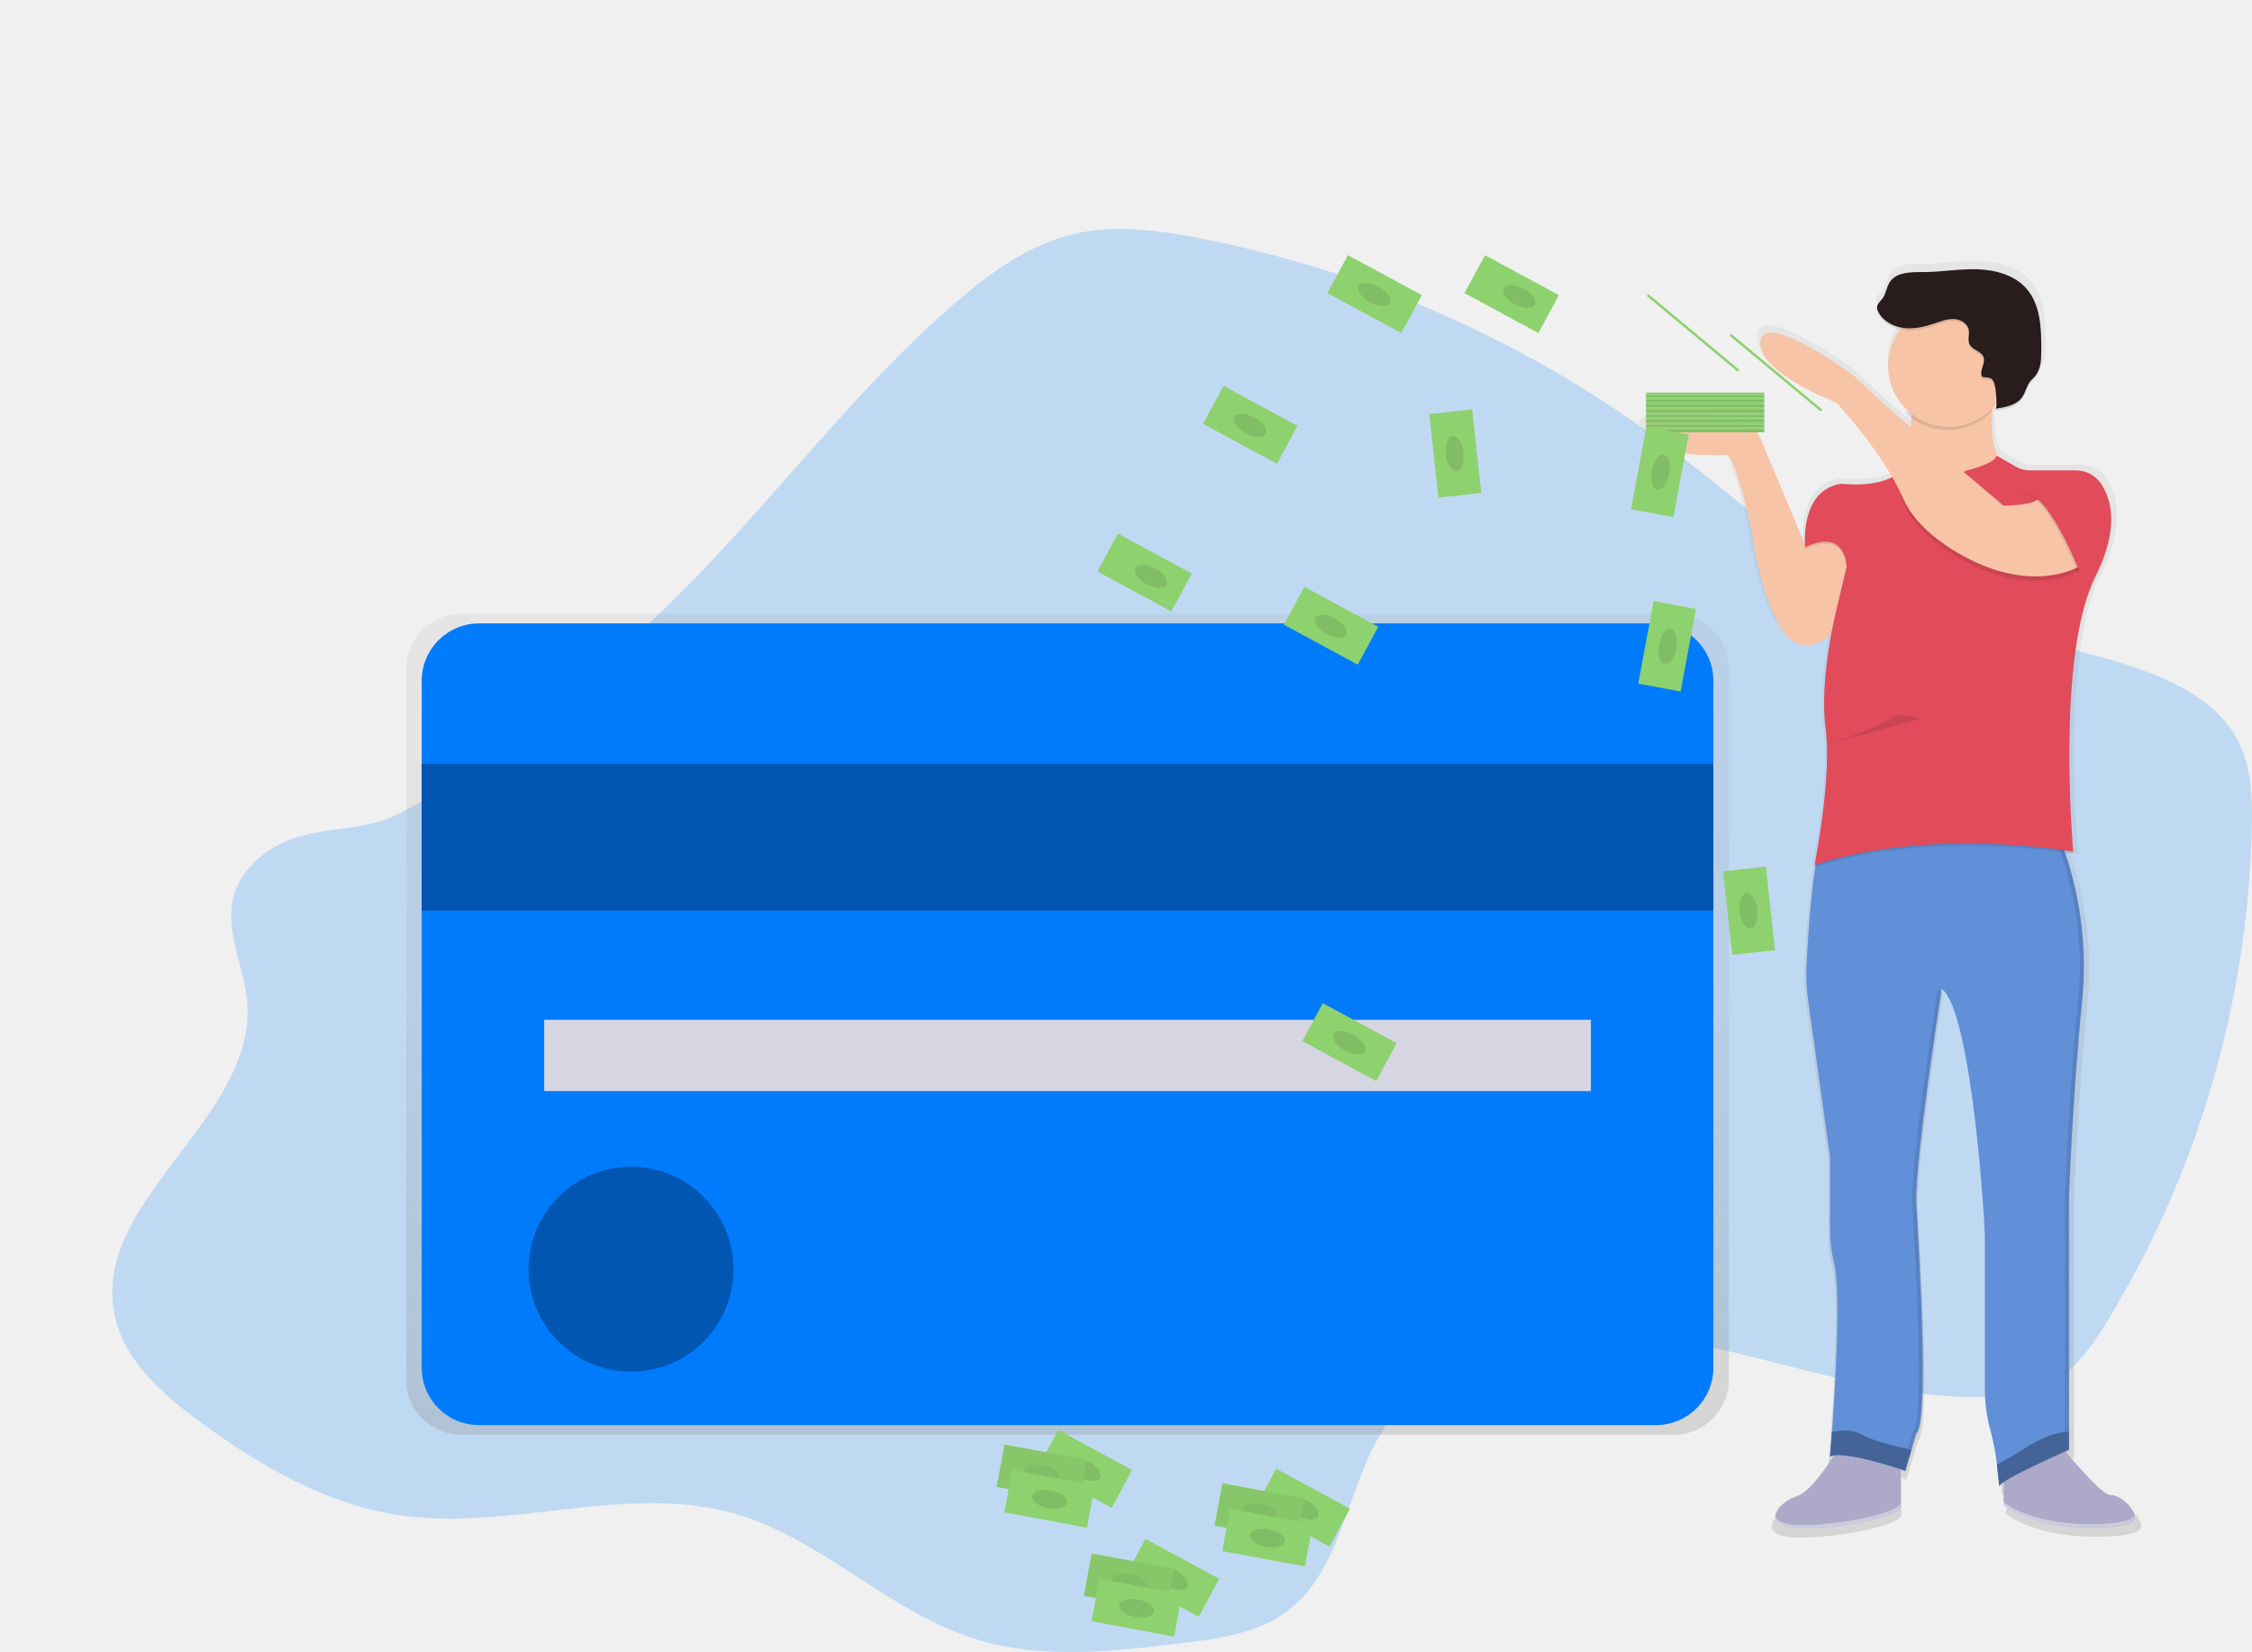
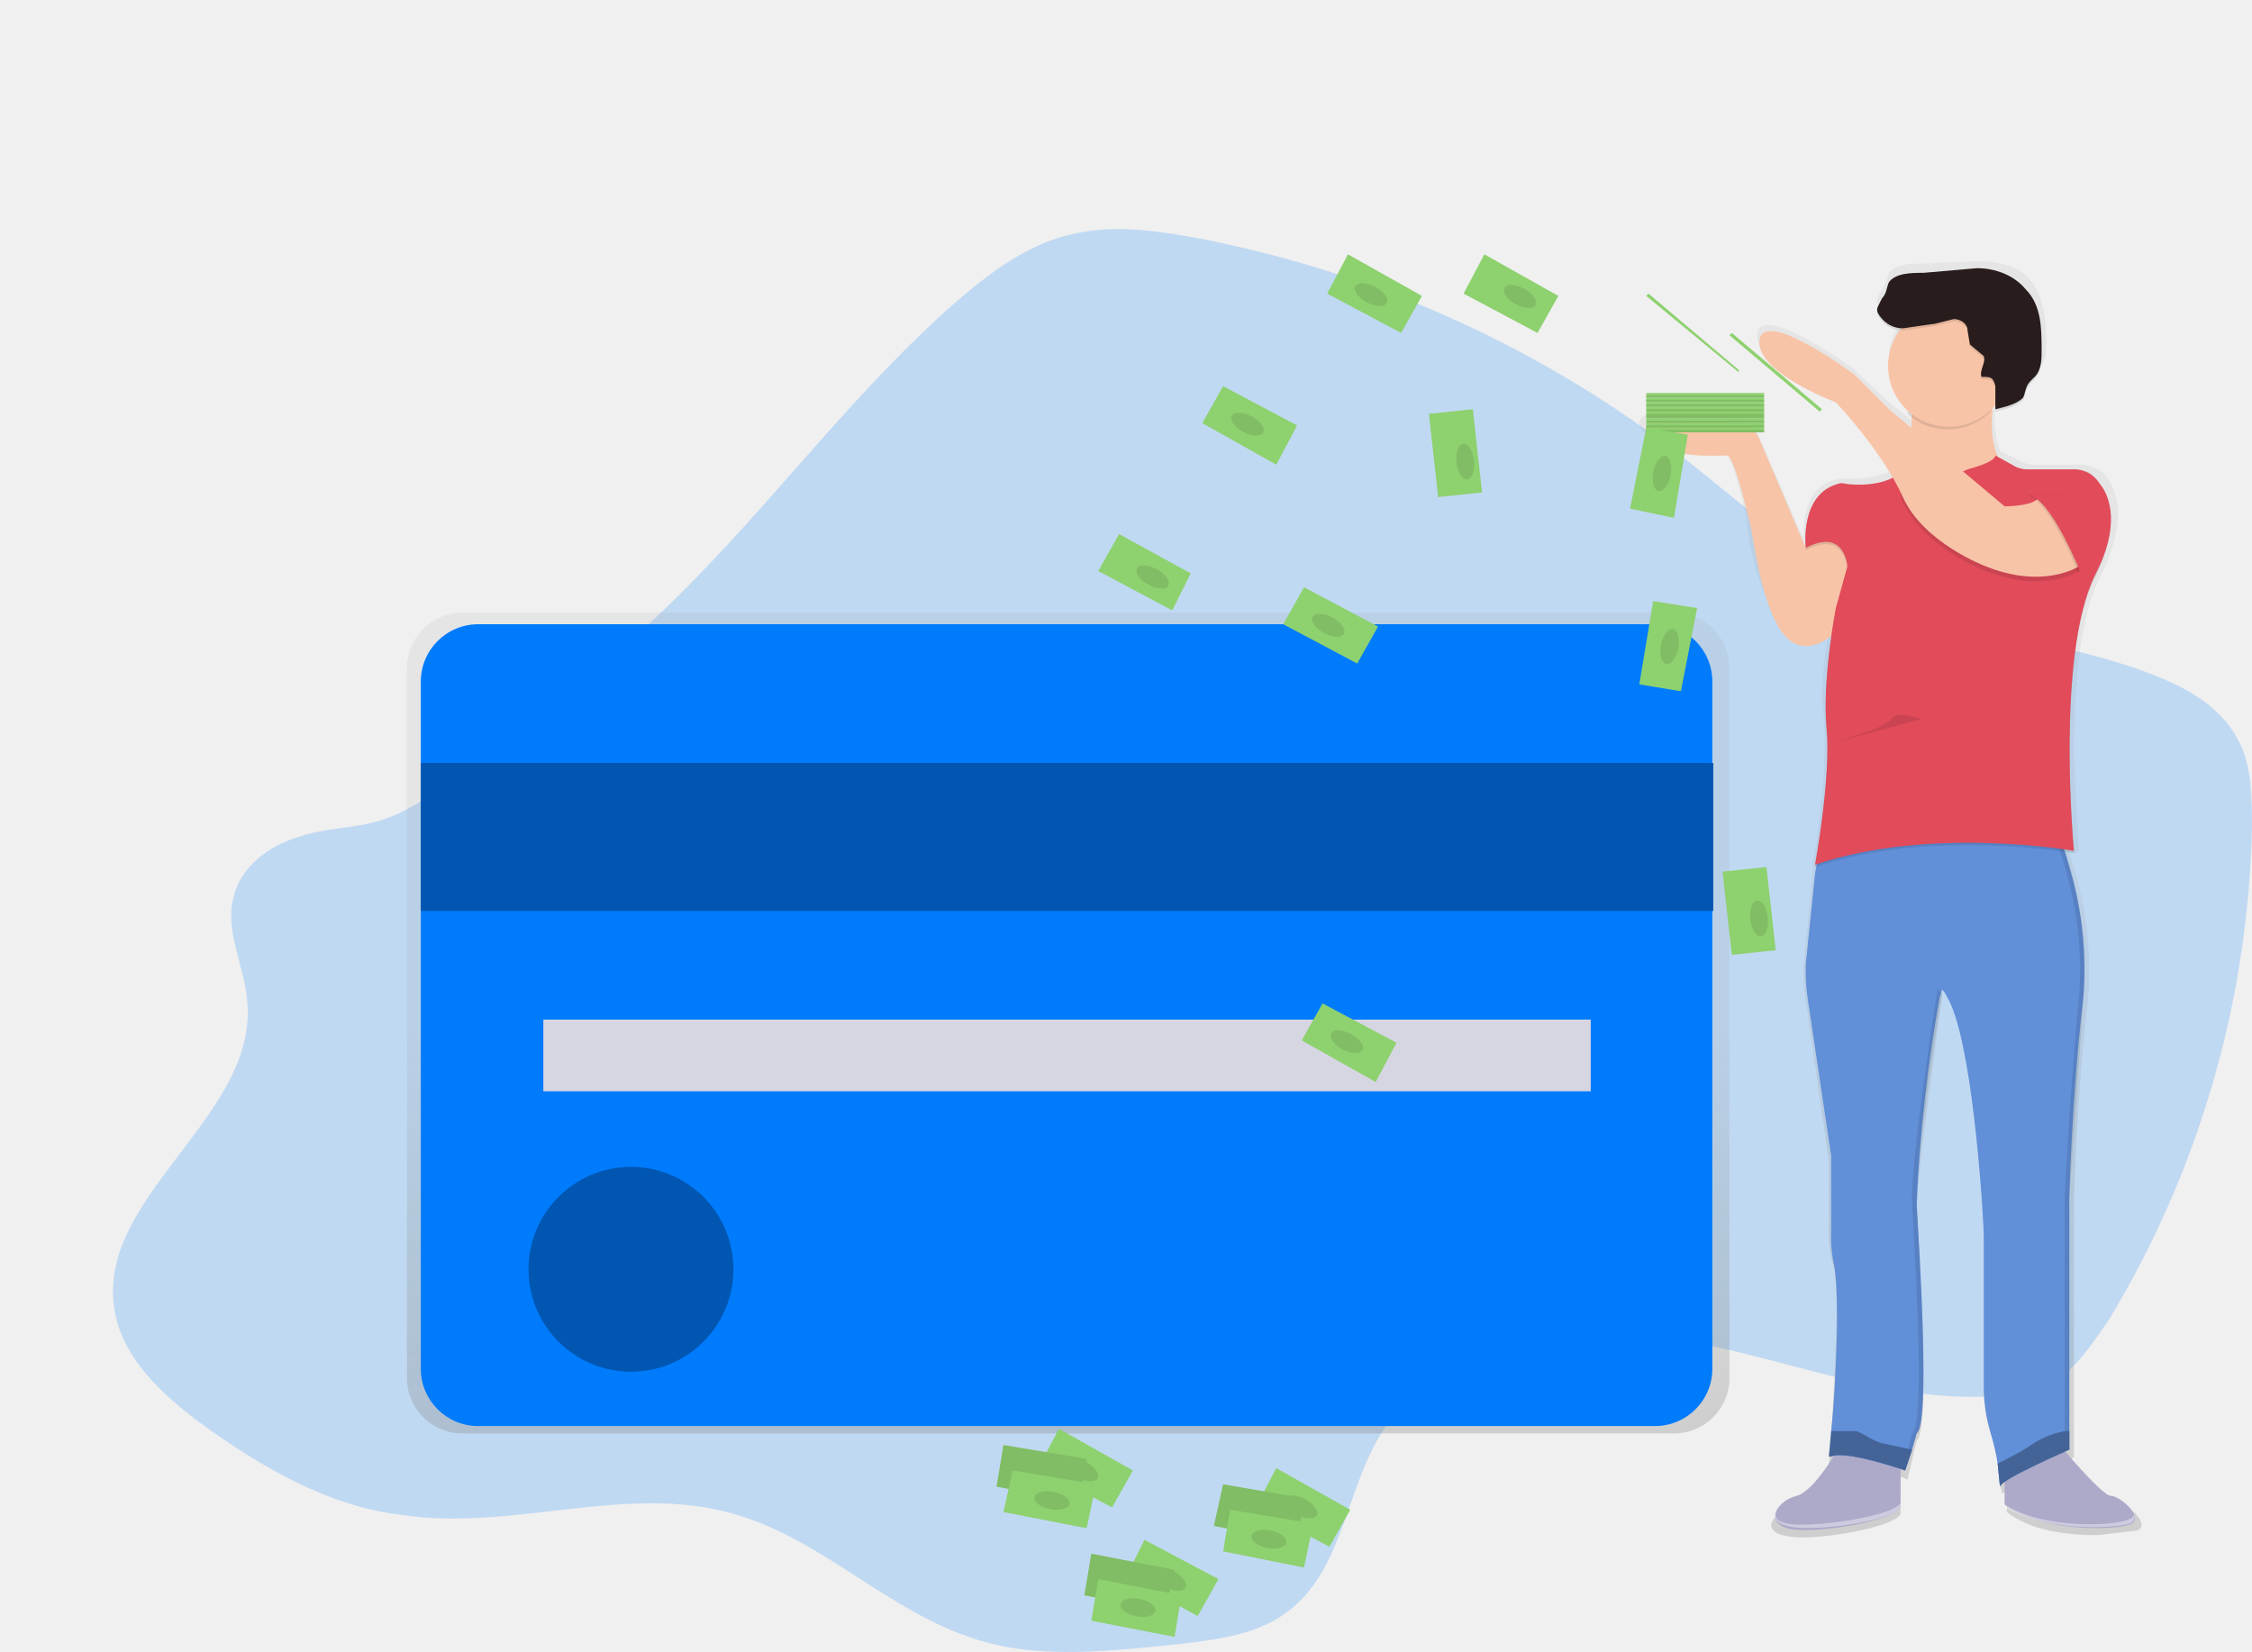
- <svg xmlns="http://www.w3.org/2000/svg" xmlns:xlink="http://www.w3.org/1999/xlink" data-name="Layer 1" width="974" height="714.52">
+ <svg xmlns="http://www.w3.org/2000/svg" xmlns:xlink="http://www.w3.org/1999/xlink" width="974" height="714.5" data-name="Layer 1">
  <defs>
-     <linearGradient id="a" x1="574.72" y1="713.31" x2="574.72" y2="358.2" gradientUnits="userSpaceOnUse">
-       <stop offset="0" stop-color="gray" stop-opacity=".25" />
-       <stop offset=".54" stop-color="gray" stop-opacity=".12" />
+     <linearGradient id="a" x1="574.7" x2="574.7" y1="713.3" y2="358.2" gradientUnits="userSpaceOnUse">
+       <stop offset="0" stop-color="gray" stop-opacity=".3" />
+       <stop offset=".5" stop-color="gray" stop-opacity=".1" />
      <stop offset="1" stop-color="gray" stop-opacity=".1" />
    </linearGradient>
-     <linearGradient id="b" x1="2975.38" y1="757.78" x2="2975.38" y2="205.6" gradientTransform="matrix(-1 0 0 1 3906 0)" xlink:href="#a" />
+     <linearGradient xlink:href="#a" id="b" x1="2975.4" x2="2975.4" y1="757.8" y2="205.6" gradientTransform="matrix(-1 0 0 1 3906 0)" />
  </defs>
-   <path d="M128.9 362c-12.81 3.87-24.8 13.24-28 26.24-3.66 14.94 4.78 30 6 45.34 3.94 50.26-67.56 85.72-57.36 135.09 4.05 19.63 20.42 34.07 36.55 46 25.84 19.05 54.51 35.88 86.26 40.63 48.19 7.22 98.54-14 145.38-.59 37.78 10.82 66.69 42.53 104.21 54.23 28.56 8.91 59.33 5.4 89 1.79 16-1.94 32.76-4.18 45.67-13.78 24-17.87 25.51-53.16 41.58-78.45 24.82-39 79.24-46.66 124.87-39.08s89.94 26.24 136.17 24.72c9.88-.33 20-1.67 28.62-6.52 10.48-5.89 17.56-16.27 23.82-26.54a429.45 429.45 0 0062.27-213.39c.27-12.95-.19-26.46-6.28-37.89-7.7-14.46-23.09-23.11-38.41-28.93-36.79-14-77.43-16.29-113.48-32.08-34.77-15.23-62.93-41.94-93.21-64.83a496.49 496.49 0 00-204.49-91.07c-17.39-3.36-35.44-5.76-52.72-1.88-19.91 4.47-37.07 16.88-52.5 30.24-41.05 35.54-73.95 79.39-111.78 118.34a636.39 636.39 0 01-84.92 73.23c-14 10.09-28.88 22.07-44.48 29.53-14.28 6.82-27.67 5.1-42.77 9.65z" fill="#007bfc" opacity=".2" />
-   <path d="M836.89 358.2H312.55a23.89 23.89 0 00-23.89 23.89v307.33a23.89 23.89 0 0023.89 23.89h524.34a23.89 23.89 0 0023.89-23.89V382.09a23.89 23.89 0 00-23.89-23.89z" transform="translate(-113 -92.74)" fill="url(#a)" />
-   <rect x="182.39" y="269.64" width="558.65" height="346.75" rx="24.81" ry="24.81" fill="#007bfc" />
-   <path fill="#007bfc" d="M182.39 330.32h558.65v63.57H182.39z" />
-   <path opacity=".3" d="M182.39 330.32h558.65v63.57H182.39z" />
-   <path fill="#d6d6e3" d="M235.37 441.09h452.7v30.82h-452.7z" />
-   <circle cx="272.93" cy="548.97" r="44.31" fill="#007bfc" />
-   <circle cx="272.93" cy="548.97" r="44.31" opacity=".3" />
-   <path d="M822.28 276.88a9.7 9.7 0 004.27 5.4c9.19 6.07 29.17 4.78 31.57 4.78.51 0 1.18.91 1.92 2.44 3.53 7.28 9 28.62 9.37 33.42.49 5.81 5.89 33 14.73 43.13.27.31.54.6.8.87 8.67 8.71 18.84-.87 18.84-.87l1.46-5.07c-.41 2-.87 4.33-1.33 6.94-.23 1.31-.46 2.7-.68 4.13a158.29 158.29 0 00-2.07 24.37 88.41 88.41 0 00.38 8.88c.08.82.17 1.63.28 2.42a84.78 84.78 0 01.66 10.84c-.08 21.52-5.57 48.29-5.57 48.29l.21-.07c-.13.67-.21 1-.21 1l.32-.1q-.23 1.49-.44 3.05c-1.86 13.5-2.93 30.3-3.44 40a80.1 80.1 0 00.68 15.32l9.76 68.71v32a56.5 56.5 0 001.76 14.38c3.18 12.09.56 54.29-.91 74.31-.41 5.46-.73 9.28-.82 10.38v.33l.28-.11v.35a5.65 5.65 0 011.3-.38c-3.87 6-10.88 15.92-16.27 17.59A17.07 17.07 0 00881 749l-.14.19-.2.28a6 6 0 00-1.17 3.06 3.38 3.38 0 01-.18-.59c-.41 2.23.93 4.27 5.14 5.26a34.6 34.6 0 007.45.6c14.6 0 40.51-4.49 43.37-9.32v-16.66l.47.15v.15l1.79.59 4.91-16.48c5.89-4.36 1-82.39 0-100.32-.9-16.34 9.21-81.34 11-92.79l-.24-.29.27-1.67a7.11 7.11 0 011 .88 13.07 13.07 0 011.53 2.26 30.22 30.22 0 012.17 4.48c9.88 24.64 14.33 95.1 14.33 101.42v66.26a69 69 0 002.7 19.33 82.91 82.91 0 012.1 10.06c.21 1.33.39 2.65.56 3.91s.34 2.7.47 3.88c0 .31.07.61.1.89s0 .27 0 .41c.27 2.61.41 4.32.41 4.32a1 1 0 01.2-.39l.05.63a1.35 1.35 0 01.39-.62 9.47 9.47 0 011.32-1.08v8.42l-.24-.18v1.45c10.18 7.68 26.75 10 39.47 9.91 8.25 0 14.93-1 17.25-2.16 3.32-1.63 1.5-5.43-1.52-8.34-2.34-2.26-5.39-4-7.32-3.78-3.22.35-14.23-12.12-20-18.95l.65-.29.92-.4V613s1.48-43.62 5.89-86.76a153.48 153.48 0 00-7.55-64.36l-.14-.41 1.34.21c1.42.22 2.18.35 2.18.35s0-.34-.09-1h.09s-1.72-18.71-1.74-42.21c0-26.64 2.25-59.12 11.56-77.5 5.36-10.58 7.15-19 7-25.64a26.82 26.82 0 00-4.79-16.4 13 13 0 00-5.51-4.36l-.19-.11h-.1a13.7 13.7 0 00-5.06-1h-20.11a13.43 13.43 0 01-6.64-1.75l-7.87-4.46c-2.62-5.73-3-12.83-2.44-19.49 0-.53.1-1.06.15-1.58l.57-.6c.44-.47.85-1 1.25-1.45a11.15 11.15 0 01-.09 1.18c-.1.63-.27 1-.54 1.08 4.3-.56 9.1-1.41 11.74-4.73.11-.13.21-.27.31-.41a21.43 21.43 0 001.93-4 11.62 11.62 0 011.47-2.68c.66-.86 1.52-1.56 2.23-2.38l.12-.14c2.53-3 2.67-7.3 2.7-11.22.05-9.52-.23-20-6.6-27.14-5.29-5.94-13.73-8.19-21.74-8.45s-16 1.18-24 1.22c-5.44 0-12-.09-15 4.41-1.47 2.21-1.65 5.1-3.25 7.22-.92 1.22-2.33 2.27-2.41 3.79a3.89 3.89 0 00.52 2v.07c1.94 3.82 6.06 6.2 10.36 6.95a25.81 25.81 0 00-2 2.76 26.28 26.28 0 00-4 14c0 .58 0 1.15.06 1.72a26.43 26.43 0 008.38 17.61c-.08.56-.16 1.12-.25 1.67l.18.16q.85.77 1.77 1.46l.22.17v1c0 .58 0 1.17-.06 1.74s0 .92-.06 1.38l-.13-.11-9.77-8.16-15.71-14.54s-39.28-28.59-41.25-15a9.79 9.79 0 001.87 6.78c7.21 11 32 20.36 32 20.36s14.78 15.63 24.67 32.48c-.35.19-.7.37-1.07.54-8.8 4.09-21.64 2.36-21.64 2.36-14.83 2.31-16.17 18.56-16.09 25.13V326.12L873 279.91l-.06-.14a9.73 9.73 0 00-7.36-5.78c-13.16-2.21-46.05-6.82-43.3 2.89zm82.39 449a8.57 8.57 0 01.87-.16l-.09.14z" transform="translate(-113 -92.74)" fill="url(#b)" />
-   <path d="M890 623.69s18.64 23.43 22.95 22.95 14.34 9.08 8.61 12-38.72 4.78-55-7.65v-18.73zM795.81 625.12s-11 19.6-18.64 22-14.34 11-4.3 13.39 45.9-2.87 49.24-8.61v-25.35z" fill="#aca9c9" />
-   <path d="M782 432.57l9.5 67.78v31.51a56.48 56.48 0 001.72 14.18c3.1 11.93.55 53.55-.89 73.3-.47 6.44-.83 10.56-.83 10.56 6.21-2.87 32.51 6.21 32.51 6.21l2.66-9.05 2.12-7.2c5.74-4.3 1-81.27 0-99-.65-12.11 4.75-51.37 8.21-74.9 1-6.65 1.81-12 2.3-15.22.31-2 .48-3.11.48-3.11a10.47 10.47 0 012.58 3.11 29.93 29.93 0 012.11 4.42c9.62 24.31 14 93.81 14 100v65.36a68.92 68.92 0 002.63 19.07 100 100 0 012.59 13.77c.68 5.19 1 9.37 1 9.37.48-2.87 30.12-15.78 30.12-15.78v-109s1.43-43 5.74-85.58a152.68 152.68 0 00-5.5-57.58c-1.19-4.07-2.38-7.52-3.41-10.25-1.75-4.65-3-7.22-3-7.22H791c-1.64.31-3 3.61-4.23 8.62-.8 3.36-1.5 7.48-2.11 12-1.81 13.31-2.85 29.88-3.35 39.46a79.86 79.86 0 00.69 15.17z" fill="#618fd8" />
-   <g opacity=".1">
-     <path d="M893.09 627.26v-109s1.43-43 5.74-85.58-12-75.06-12-75.06h1.91s16.25 32.51 12 75.06-5.74 85.58-5.74 85.58v109s-29.64 12.91-30.12 15.78c0 0 0-.64-.15-1.74 6.46-4.49 28.36-14.04 28.36-14.04zM794.37 629.6a7.42 7.42 0 00-2.63.54v-.48a17.06 17.06 0 012.63-.06zM827.12 620.1c5.74-4.3 1-81.27 0-99s11-93.22 11-93.22a8.34 8.34 0 011.65 1.7c-1.76 11.28-11.6 75.41-10.73 91.52 1 17.69 5.74 94.66 0 99l-4.78 16.25-1.74-.58z" />
-   </g>
-   <path d="M801.54 239.31l-10 35.38s-10.52 10-19.12 0-13.9-36.81-14.42-42.55-8.13-35.38-11-35.38-31.55 1.91-34.9-10c-2.68-9.58 29.34-5 42.16-2.85a9.5 9.5 0 017.17 5.7l19.66 46.95s10.41-12.07 20.45 2.75zM866.08 157.08s-12.43 34.9 3.35 47.33S813 220.19 813 220.19l9.8-9.32s6.93-27.49 2.15-50.44z" fill="#f7c4a7" />
-   <path d="M850.78 204.41s12.67-3.11 12.67-6.45l11.23 6.45h28.21s20.56 11.47 3.35 45.9-9.56 119-9.56 119-61.19-11-111.87 5.74c0 0 7.65-37.77 4.78-59.28s4.78-51.63 4.78-51.63l4.3-18.17s-.24-17-17.93-8.37c0 0-2.63-24.62 15.54-27.49 0 0 21 2.87 27.25-7.65 0 .04 13.87 8.17 27.25 1.95z" opacity=".1" />
-   <path d="M850.78 203.46s12.67-3.11 12.67-6.45l8.23 4.73a13 13 0 006.46 1.72h19.73a13 13 0 0110.57 5.38c4.53 6.37 8.59 18.93-2.2 40.52-17.21 34.42-9.56 119-9.56 119s-61.19-11-111.87 5.74c0 0 7.65-37.77 4.78-59.28s4.78-51.56 4.78-51.56l4.3-18.17s-.24-17-17.93-8.37c0 0-2.56-23.94 14.79-27.36a4.9 4.9 0 011.47-.1c3.71.39 21 1.64 26.54-7.73-.01.01 13.86 8.14 27.24 1.93z" fill="#e14b5a" />
-   <path d="M899.07 246.96s-15.3 9.56-40.16 0c0 0-27.25-10-35.86-29.64s43.5 3.35 43.5 3.35 11 0 14.34-2.39 26.78 18.16 18.18 28.68z" opacity=".1" />
-   <path d="M899.07 245.05s-15.3 9.56-40.16 0c0 0-27.25-10-35.86-29.64s-28.68-41.15-28.68-41.15-34.9-13.39-33-26.77 40.16 14.82 40.16 14.82l15.3 14.34 49.72 42.07s11 0 14.34-2.39 26.78 18.2 18.18 28.72z" fill="#f7c4a7" />
-   <path d="M824.49 161.86l41.11-3.35a94.37 94.37 0 00-4.29 19.47 26.27 26.27 0 01-36.8 1 46.73 46.73 0 00-.02-17.12z" opacity=".1" />
-   <circle cx="842.9" cy="158.28" r="26.29" fill="#f7c4a7" />
-   <path d="M857.33 163.99c-1.54-2.54 1.59-5.85.56-8.63-.95-2.56-4.73-3-6-5.39-1-1.93 0-4.3-.4-6.43-.57-2.75-3.53-4.46-6.34-4.6s-5.52.91-8.19 1.81c-4.35 1.47-8.93 2.6-13.49 2.08s-9.11-3-11.14-7.07a4 4 0 01-.51-1.94c.08-1.5 1.46-2.53 2.35-3.73 1.56-2.09 1.74-4.94 3.16-7.12 2.9-4.44 9.27-4.33 14.57-4.35 7.8 0 15.56-1.46 23.36-1.2s16 2.47 21.17 8.33c6.2 7.05 6.48 17.37 6.43 26.77 0 3.87-.16 8.08-2.63 11.07-.72.87-1.6 1.59-2.29 2.48-1.5 2-1.9 4.56-3.31 6.59-2.5 3.61-7.38 4.49-11.73 5.07 1.28-.17.22-8.74 0-9.53-.84-3.94-1.75-3.86-5.57-4.21z" opacity=".1" />
-   <path d="M857.33 163.04c-1.54-2.54 1.59-5.85.56-8.63-.95-2.56-4.73-3-6-5.39-1-1.93 0-4.3-.4-6.43-.57-2.75-3.53-4.46-6.34-4.6s-5.52.91-8.19 1.81c-4.35 1.47-8.93 2.6-13.49 2.08s-9.11-3-11.14-7.07a4 4 0 01-.51-1.94c.08-1.5 1.46-2.53 2.35-3.73 1.56-2.09 1.74-4.94 3.16-7.12 2.9-4.44 9.27-4.33 14.57-4.35 7.8 0 15.56-1.46 23.36-1.2s16 2.47 21.17 8.33c6.2 7.05 6.48 17.37 6.43 26.77 0 3.87-.16 8.08-2.63 11.07-.72.87-1.6 1.59-2.29 2.48-1.5 2-1.9 4.56-3.31 6.59-2.5 3.61-7.38 4.49-11.73 5.07 1.28-.17.22-8.74 0-9.53-.84-3.99-1.75-3.87-5.57-4.21z" fill="#281c1c" />
-   <path d="M898.83 248.16s-12.91-33.47-22.95-34.42 19.12 0 19.12 0l9.56 17.21z" opacity=".1" />
-   <path d="M899.79 248.16s-12.91-33.47-22.95-34.42 19.12 0 19.12 0l9.56 17.21z" fill="#e14b5a" />
-   <path d="M863.65 633.44c.68 5.19 1 9.37 1 9.37.48-2.87 30.12-15.78 30.12-15.78v-7.77a13.18 13.18 0 00-2.26.11c-5.75.77-11.08 3.56-16 6.54a145.93 145.93 0 01-12.86 7.53z" fill="#618fd8" />
-   <path d="M863.65 633.44c.68 5.19 1 9.37 1 9.37.48-2.87 30.12-15.78 30.12-15.78v-7.77a13.18 13.18 0 00-2.26.11c-5.75.77-11.08 3.56-16 6.54a145.93 145.93 0 01-12.86 7.53z" opacity=".3" />
-   <path d="M791.5 629.9c6.21-2.87 32.51 6.21 32.51 6.21l2.66-9.05c-4.59-.93-9.15-2.09-13.63-3.47a45.34 45.34 0 01-6.12-2.26 41 41 0 00-4.08-1.9c-3.43-1.18-7-.68-10.52-.09-.46 6.44-.82 10.56-.82 10.56z" fill="#618fd8" />
-   <path d="M791.5 629.9c6.21-2.87 32.51 6.21 32.51 6.21l2.66-9.05c-4.59-.93-9.15-2.09-13.63-3.47a45.34 45.34 0 01-6.12-2.26 41 41 0 00-4.08-1.9c-3.43-1.18-7-.68-10.52-.09-.46 6.44-.82 10.56-.82 10.56z" opacity=".3" />
-   <path d="M921.3 657.15a2.86 2.86 0 001.64-1.9 2.81 2.81 0 01-1.64 3.33c-5.74 2.87-38.72 4.78-55-7.65v-1.43c16.28 12.43 49.26 10.52 55 7.65zM772.62 659.06c10 2.39 45.9-2.87 49.24-8.61v1.43c-3.35 5.74-39.2 11-49.24 8.61-4.1-1-5.41-3-5-5.19.32 1.62 1.82 2.96 5 3.76z" fill="#fff" opacity=".4" />
-   <path d="M830.94 310.79s-10.52-3.35-13.39 0-27.4 11.2-27.4 11.2" opacity=".1" />
-   <path fill="#8ed16f" d="M763.06 179.43h-51.15v-1.08h51.15z" />
-   <path fill="#8ed16f" d="M763.06 180.51h-51.15v-1.08h51.15z" />
-   <path opacity=".1" d="M763.06 180.51h-51.15v-1.08h51.15z" />
-   <path fill="#8ed16f" d="M763.06 181.59h-51.15v-1.08h51.15z" />
-   <path fill="#8ed16f" d="M763.06 182.66h-51.15v-1.08h51.15z" />
-   <path opacity=".1" d="M763.06 182.66h-51.15v-1.08h51.15z" />
-   <path fill="#8ed16f" d="M763.06 183.74h-51.15v-1.08h51.15z" />
-   <path fill="#8ed16f" d="M763.06 184.81h-51.15v-1.08h51.15z" />
-   <path opacity=".1" d="M763.06 184.81h-51.15v-1.08h51.15z" />
-   <path fill="#8ed16f" d="M763.06 185.89h-51.15v-1.08h51.15z" />
-   <path fill="#8ed16f" d="M763.06 186.96h-51.15v-1.08h51.15z" />
-   <path opacity=".1" d="M763.06 186.96h-51.15v-1.08h51.15z" />
-   <path fill="#8ed16f" d="M763.06 170.83h-51.15v-1.08h51.15zM787.416 177.968L748.09 145.26l.69-.83 39.327 32.707zM751.562 160.76l-39.326-32.708.69-.83 39.327 32.707z" />
-   <path fill="#8ed16f" d="M763.06 171.9h-51.15v-1.08h51.15z" />
-   <path opacity=".1" d="M763.06 171.9h-51.15v-1.08h51.15z" />
-   <path fill="#8ed16f" d="M763.06 172.99h-51.15v-1.08h51.15z" />
-   <path fill="#8ed16f" d="M763.06 174.06h-51.15v-1.08h51.15z" />
-   <path opacity=".1" d="M763.06 174.06h-51.15v-1.08h51.15z" />
-   <path fill="#8ed16f" d="M763.06 175.13h-51.15v-1.08h51.15zM763.06 176.21h-51.15v-1.08h51.15z" />
-   <path opacity=".1" d="M763.06 176.21h-51.15v-1.08h51.15z" />
-   <path fill="#8ed16f" d="M763.06 177.28h-51.15v-1.08h51.15zM763.06 178.36h-51.15v-1.08h51.15z" />
-   <path opacity=".1" d="M763.06 178.36h-51.15v-1.08h51.15z" />
-   <path fill="#8ed16f" d="M723.753 223.696l-18.326-3.403 6.633-35.72 18.326 3.404z" />
-   <ellipse cx="831.11" cy="296.96" rx="7.65" ry="3.82" transform="rotate(-79.48 718.88 318.531)" fill="#8ed16f" />
-   <ellipse cx="831.11" cy="296.96" rx="7.65" ry="3.82" transform="rotate(-79.48 718.88 318.531)" opacity=".1" />
-   <path fill="#8ed16f" d="M726.889 299.09l-18.327-3.403 6.633-35.72 18.327 3.403z" />
-   <ellipse cx="834.25" cy="372.34" rx="7.65" ry="3.82" transform="rotate(-79.48 722.016 393.922)" fill="#8ed16f" />
-   <ellipse cx="834.25" cy="372.34" rx="7.65" ry="3.82" transform="rotate(-79.48 722.016 393.922)" opacity=".1" />
-   <path fill="#8ed16f" d="M633.405 126.764l8.871-16.393 31.952 17.29-8.871 16.394z" />
-   <ellipse cx="766.7" cy="220.15" rx="3.82" ry="7.65" transform="rotate(-61.3 634.38 266.702)" fill="#8ed16f" />
-   <ellipse cx="766.7" cy="220.15" rx="3.82" ry="7.65" transform="rotate(-61.3 634.38 266.702)" opacity=".1" />
-   <path fill="#8ed16f" d="M563.248 450.288l8.87-16.394 31.952 17.291-8.87 16.394z" />
-   <ellipse cx="696.55" cy="543.69" rx="3.82" ry="7.65" transform="rotate(-61.58 562.24 592.135)" fill="#8ed16f" />
-   <ellipse cx="696.55" cy="543.69" rx="3.82" ry="7.65" transform="rotate(-61.58 562.24 592.135)" opacity=".1" />
-   <path fill="#8ed16f" d="M520.323 183.305l8.871-16.393 31.952 17.29-8.872 16.394z" />
-   <ellipse cx="653.62" cy="276.69" rx="3.82" ry="7.65" transform="rotate(-61.58 519.31 325.14)" fill="#8ed16f" />
-   <ellipse cx="653.62" cy="276.69" rx="3.82" ry="7.65" transform="rotate(-61.58 519.31 325.14)" opacity=".1" />
-   <path fill="#8ed16f" d="M574.122 126.76l8.871-16.394 31.952 17.291-8.871 16.394z" />
-   <ellipse cx="707.42" cy="220.15" rx="3.82" ry="7.65" transform="rotate(-61.58 573.106 268.598)" fill="#8ed16f" />
-   <ellipse cx="707.42" cy="220.15" rx="3.82" ry="7.65" transform="rotate(-61.58 573.106 268.598)" opacity=".1" />
-   <path fill="#8ed16f" d="M618.177 179.112l18.53-2.026 3.948 36.115-18.53 2.026z" />
-   <ellipse cx="742.19" cy="288.87" rx="3.82" ry="7.65" transform="rotate(-6.24 -164.491 1279.245)" fill="#8ed16f" />
-   <ellipse cx="742.19" cy="288.87" rx="3.82" ry="7.65" transform="rotate(-6.24 -164.491 1279.245)" opacity=".1" />
-   <path fill="#8ed16f" d="M745.218 376.87l18.53-2.026 3.948 36.115-18.53 2.026z" />
-   <ellipse cx="869.25" cy="486.61" rx="3.82" ry="7.65" transform="rotate(-6.24 -37.272 1477.083)" fill="#8ed16f" />
-   <ellipse cx="869.25" cy="486.61" rx="3.82" ry="7.65" transform="rotate(-6.24 -37.272 1477.083)" opacity=".1" />
-   <path fill="#8ed16f" d="M555.278 270.197l8.872-16.394 31.951 17.291-8.871 16.394z" />
-   <ellipse cx="688.57" cy="363.6" rx="3.82" ry="7.65" transform="rotate(-61.58 554.256 412.047)" fill="#8ed16f" />
-   <ellipse cx="688.57" cy="363.6" rx="3.82" ry="7.65" transform="rotate(-61.58 554.256 412.047)" opacity=".1" />
-   <path fill="#8ed16f" d="M474.65 247.169l8.87-16.394 31.952 17.291-8.87 16.394z" />
-   <ellipse cx="607.95" cy="340.56" rx="3.82" ry="7.65" transform="rotate(-61.3 475.82 387.882)" fill="#8ed16f" />
-   <ellipse cx="607.95" cy="340.56" rx="3.82" ry="7.65" transform="rotate(-61.3 475.82 387.882)" opacity=".1" />
-   <path fill="#8ed16f" d="M448.826 634.876l8.872-16.394 31.951 17.29-8.871 16.394z" />
-   <ellipse cx="582.13" cy="728.27" rx="3.82" ry="7.65" transform="rotate(-61.58 447.813 776.723)" fill="#8ed16f" />
-   <ellipse cx="582.13" cy="728.27" rx="3.82" ry="7.65" transform="rotate(-61.58 447.813 776.723)" opacity=".1" />
-   <path fill="#8ed16f" d="M431.05 643.128l3.4-18.327 35.721 6.627-3.4 18.327z" />
-   <path opacity=".05" d="M431.05 643.128l3.4-18.327 35.721 6.627-3.4 18.327z" />
-   <ellipse cx="563.55" cy="730.21" rx="3.82" ry="7.65" transform="rotate(-79.49 451.323 751.791)" fill="#8ed16f" />
-   <ellipse cx="563.55" cy="730.21" rx="3.82" ry="7.65" transform="rotate(-79.49 451.323 751.791)" opacity=".1" />
-   <path fill="#8ed16f" d="M434.398 654.119l3.4-18.327 35.72 6.627-3.4 18.327z" />
-   <ellipse cx="566.9" cy="741.2" rx="3.82" ry="7.65" transform="rotate(-79.49 454.667 762.79)" fill="#8ed16f" />
-   <ellipse cx="566.9" cy="741.2" rx="3.82" ry="7.65" transform="rotate(-79.49 454.667 762.79)" opacity=".1" />
-   <path fill="#8ed16f" d="M486.515 681.994l8.872-16.394 31.951 17.29-8.871 16.394z" />
-   <ellipse cx="619.82" cy="775.39" rx="3.82" ry="7.65" transform="rotate(-61.58 485.506 823.835)" fill="#8ed16f" />
-   <ellipse cx="619.82" cy="775.39" rx="3.82" ry="7.65" transform="rotate(-61.58 485.506 823.835)" opacity=".1" />
-   <path fill="#8ed16f" d="M468.747 690.234l3.4-18.327 35.72 6.626-3.4 18.328z" />
-   <path opacity=".05" d="M468.747 690.234l3.4-18.327 35.72 6.626-3.4 18.328z" />
-   <ellipse cx="601.25" cy="777.32" rx="3.82" ry="7.65" transform="rotate(-79.49 489.013 798.907)" fill="#8ed16f" />
-   <ellipse cx="601.25" cy="777.32" rx="3.82" ry="7.65" transform="rotate(-79.49 489.013 798.907)" opacity=".1" />
-   <path fill="#8ed16f" d="M472.092 701.236l3.4-18.327 35.72 6.627-3.4 18.327z" />
-   <ellipse cx="604.59" cy="788.32" rx="3.82" ry="7.65" transform="rotate(-79.49 492.362 809.9)" fill="#8ed16f" />
-   <ellipse cx="604.59" cy="788.32" rx="3.82" ry="7.65" transform="rotate(-79.49 492.362 809.9)" opacity=".1" />
-   <path fill="#8ed16f" d="M543.063 651.629l8.872-16.394 31.951 17.29-8.87 16.394z" />
-   <ellipse cx="676.36" cy="745.02" rx="3.82" ry="7.65" transform="rotate(-61.58 542.04 793.474)" fill="#8ed16f" />
-   <ellipse cx="676.36" cy="745.02" rx="3.82" ry="7.65" transform="rotate(-61.58 542.04 793.474)" opacity=".1" />
-   <path fill="#8ed16f" d="M525.29 659.875l3.4-18.328 35.72 6.627-3.4 18.327z" />
-   <path opacity=".05" d="M525.29 659.875l3.4-18.328 35.72 6.627-3.4 18.327z" />
-   <ellipse cx="657.79" cy="746.96" rx="3.82" ry="7.65" transform="rotate(-79.49 545.555 768.546)" fill="#8ed16f" />
-   <ellipse cx="657.79" cy="746.96" rx="3.82" ry="7.65" transform="rotate(-79.49 545.555 768.546)" opacity=".1" />
-   <path fill="#8ed16f" d="M528.635 670.875l3.4-18.327 35.72 6.627-3.4 18.327z" />
-   <ellipse cx="661.13" cy="757.96" rx="3.82" ry="7.65" transform="rotate(-79.49 548.904 779.538)" fill="#8ed16f" />
-   <ellipse cx="661.13" cy="757.96" rx="3.82" ry="7.65" transform="rotate(-79.49 548.904 779.538)" opacity=".1" />
+   <path fill="#007bfc" d="M129 362c-13 4-25 13-28 26-4 15 5 30 6 46 4 50-68 85-57 135 4 19 20 34 36 46 26 19 55 36 86 40 49 8 99-14 146 0 38 11 66 42 104 54 28 9 59 5 89 2 16-2 33-4 46-14 24-18 25-53 41-78 25-39 79-47 125-40s90 27 136 25c10 0 20-2 29-6 10-6 17-17 24-27a429 429 0 0 0 62-213c0-13 0-27-6-38-8-15-23-23-39-29-37-14-77-16-113-32-35-15-63-42-93-65a496 496 0 0 0-205-91c-17-3-35-6-53-2-20 4-37 17-52 30-41 36-74 80-112 119a636 636 0 0 1-85 73c-14 10-29 22-44 29s-28 5-43 10z" opacity=".2" />
+   <path fill="url(#a)" d="M837 358H313a24 24 0 0 0-24 24v307a24 24 0 0 0 24 24h524a24 24 0 0 0 24-24V382a24 24 0 0 0-24-24z" transform="translate(-113 -93)" />
+   <rect width="558.6" height="346.8" x="182" y="270" fill="#007bfc" rx="24.8" ry="24.8" />
+   <path fill="#007bfc" d="M182 330h559v64H182z" />
+   <path d="M182 330h559v64H182z" opacity=".3" />
+   <path fill="#d6d6e3" d="M235 441h453v31H235z" />
+   <circle cx="272.9" cy="549" r="44.3" fill="#007bfc" />
+   <circle cx="272.9" cy="549" r="44.3" opacity=".3" />
+   <path fill="url(#b)" d="M822 277a10 10 0 0 0 5 5c9 6 29 5 31 5l2 2c4 8 9 29 9 34a106 106 0 0 0 16 44c9 9 19-1 19-1l1-5a252 252 0 0 0-2 11 158 158 0 0 0-2 24 88 88 0 0 0 1 9v3a85 85 0 0 1 0 11c0 21-5 48-5 48v4l-4 40a80 80 0 0 0 1 15l10 69v32a57 57 0 0 0 2 14c3 12 0 54-1 74l-1 11a6 6 0 0 1 1 0c-3 6-10 16-16 18a17 17 0 0 0-8 5 6 6 0 0 0-2 4 3 3 0 0 1 0-1c0 2 1 4 5 5a35 35 0 0 0 8 1c15 0 40-5 43-10v-16h1l2 1 4-17c6-4 1-82 0-100 0-16 10-81 11-93v-2a7 7 0 0 1 1 1 13 13 0 0 1 2 2 30 30 0 0 1 2 5c10 24 14 95 14 101v66a69 69 0 0 0 3 20 83 83 0 0 1 2 10l1 4v5c0 1 0 0 0 0l1 4a9 9 0 0 1 2-1v9c10 8 26 10 39 10l17-2c4-1 2-5-1-8l-8-4c-3 0-14-12-20-19h1l1-1V613s1-44 6-87a153 153 0 0 0-8-64v-1l2 1h2v-1l-2-42c0-27 2-59 12-78 5-10 7-19 7-25a27 27 0 0 0-5-17 13 13 0 0 0-6-4 14 14 0 0 0-5-1h-20a13 13 0 0 1-7-2l-8-4c-2-6-3-13-2-20v-1l1-1 1-2a11 11 0 0 1 0 2l-1 1c4-1 9-2 12-5a21 21 0 0 0 2-4 12 12 0 0 1 2-3l2-2v-1c3-3 3-7 3-11 0-9-1-20-7-27-5-6-14-8-22-8l-24 1c-5 0-12 0-15 4-1 2-1 5-3 7l-2 4a4 4 0 0 0 0 2c2 4 6 6 11 7a26 26 0 0 0-2 3 26 26 0 0 0-4 14v2a26 26 0 0 0 8 17v2l2 2v4l-10-8-16-15s-39-28-41-15a10 10 0 0 0 2 7c7 11 32 20 32 20s15 16 24 33h-1c-8 4-21 3-21 3-15 2-16 18-16 25v1l-20-46a10 10 0 0 0-7-6c-14-2-46-7-44 3zm83 449a9 9 0 0 1 1 0h-1z" transform="translate(-113 -93)" />
+   <path fill="#aca9c9" d="M890 624s19 23 23 23 14 9 9 12-39 4-55-8v-19zm-94 1s-11 20-19 22-14 11-4 14 46-3 49-9v-25z" />
+   <path fill="#618fd8" d="m782 433 10 67v32a56 56 0 0 0 1 14c3 12 1 54-1 73v11c6-3 32 6 32 6l3-9 2-7c6-4 1-81 0-99a657 657 0 0 1 10-90l1-3a10 10 0 0 1 2 3 30 30 0 0 1 2 4c10 24 14 94 14 100v66a69 69 0 0 0 3 19 100 100 0 0 1 3 13l1 10c0-3 30-16 30-16V518s1-43 6-86a153 153 0 0 0-6-57 142 142 0 0 0-6-18h-98c-2 1-3 4-4 9l-2 12-4 39a80 80 0 0 0 1 16z" />
+   <path d="M893 627V518s2-43 6-85-12-75-12-75h2s16 32 12 75l-6 85v109s-30 13-30 16v-2l28-14zm-99 3a7 7 0 0 0-2 0 17 17 0 0 1 2 0zm33-10c6-4 1-81 0-99s11-93 11-93a8 8 0 0 1 2 2c-2 11-12 75-11 91 1 18 6 95 0 99l-5 16h-1z" opacity=".1" />
+   <path fill="#f7c4a7" d="m802 239-10 36s-11 10-20 0-13-37-14-43-8-35-11-35-32 2-35-10c-3-10 29-5 42-3a10 10 0 0 1 7 6l20 47s10-13 21 2zm64-82s-12 35 3 47-56 16-56 16l10-9s7-28 2-51z" />
+   <path d="M851 204s12-3 12-6l12 6h28s20 12 3 46-9 119-9 119-62-11-112 6c0 0 7-38 5-59s4-52 4-52l5-18s-1-17-18-8c0 0-3-25 15-28 0 0 21 3 28-8 0 0 13 9 27 2z" opacity=".1" />
+   <path fill="#e14b5a" d="M851 203s12-3 12-6l9 5a13 13 0 0 0 6 1h20a13 13 0 0 1 10 6c5 6 9 19-2 40-17 35-9 119-9 119s-62-11-112 6c0 0 7-38 5-59s4-52 4-52l5-18s-1-17-18-8c0 0-3-24 15-28a5 5 0 0 1 1 0c4 1 21 2 27-7 0 0 13 8 27 1z" />
+   <path d="M899 247s-15 10-40 0c0 0-27-10-36-30s44 4 44 4 11 0 14-3 27 18 18 29z" opacity=".1" />
+   <path fill="#f7c4a7" d="M899 245s-15 10-40 0c0 0-27-10-36-30s-29-41-29-41-35-13-33-27 41 15 41 15l15 15 50 42s11 0 14-3 27 19 18 29z" />
+   <path d="m824 162 42-3a94 94 0 0 0-5 19 26 26 0 0 1-36 1 47 47 0 0 0-1-17z" opacity=".1" />
+   <circle cx="842.9" cy="158.3" r="26.3" fill="#f7c4a7" />
+   <path d="M857 164c-1-3 2-6 1-9l-6-5-1-6c0-3-3-5-6-5l-8 2-14 2c-5 0-9-3-11-7a4 4 0 0 1 0-2l2-4c2-2 2-5 3-7 3-4 10-4 15-4l23-2c8 0 16 3 21 9 7 7 7 17 7 27 0 3 0 8-3 11l-2 2c-2 2-2 5-3 7-3 3-8 4-12 5v-10c-1-4-2-4-6-4z" opacity=".1" />
+   <path fill="#281c1c" d="M857 163c-1-3 2-6 1-9l-6-5-1-6c0-3-3-5-6-5l-8 2-14 2c-5 0-9-3-11-7a4 4 0 0 1 0-2l2-4c2-2 2-5 3-7 3-4 10-4 15-4l23-2c8 0 16 3 21 9 7 7 7 17 7 27 0 3 0 8-3 11l-2 2c-2 2-2 5-3 7-3 3-8 4-12 5v-10c-1-4-2-4-6-4z" />
+   <path d="M899 248s-13-33-23-34h19l10 17z" opacity=".1" />
+   <path fill="#e14b5a" d="M900 248s-13-33-23-34h19l10 17z" />
+   <path fill="#618fd8" d="m864 633 1 10c0-3 30-16 30-16v-8a13 13 0 0 0-2 0c-6 1-12 4-16 7a146 146 0 0 1-13 7z" />
+   <path d="m864 633 1 10c0-3 30-16 30-16v-8a13 13 0 0 0-2 0c-6 1-12 4-16 7a146 146 0 0 1-13 7z" opacity=".3" />
+   <path fill="#618fd8" d="M792 630c6-3 32 6 32 6l3-9-14-3a45 45 0 0 1-6-3 41 41 0 0 0-4-2h-11l-1 11z" />
+   <path d="M792 630c6-3 32 6 32 6l3-9-14-3a45 45 0 0 1-6-3 41 41 0 0 0-4-2h-11l-1 11z" opacity=".3" />
+   <path fill="#fff" d="M921 657a3 3 0 0 0 2-2 3 3 0 0 1-2 4c-5 2-38 4-55-8v-1c17 12 50 10 55 7zm-148 2c10 2 46-3 49-9v2c-3 6-39 11-49 8-4-1-6-3-5-5 0 2 1 3 5 4z" opacity=".4" />
+   <path d="M831 311s-11-4-13 0-28 11-28 11" opacity=".1" />
+   <path fill="#8ed16f" d="M763 179h-51v-1h51zm0 2h-51v-2h51z" />
+   <path d="M763 181h-51v-2h51z" opacity=".1" />
+   <path fill="#8ed16f" d="M763 182h-51v-1h51zm0 1h-51v-1h51z" />
+   <path d="M763 183h-51v-1h51z" opacity=".1" />
+   <path fill="#8ed16f" d="M763 184h-51v-1h51zm0 1h-51v-1h51z" />
+   <path d="M763 185h-51v-1h51z" opacity=".1" />
+   <path fill="#8ed16f" d="M763 186h-51v-1h51zm0 1h-51v-1h51z" />
+   <path d="M763 187h-51v-1h51z" opacity=".1" />
+   <path fill="#8ed16f" d="M763 171h-51v-1h51zm24 7-39-33 1-1 39 33zm-35-17-40-33 1-1 39 33z" />
+   <path fill="#8ed16f" d="M763 172h-51v-1h51z" />
+   <path d="M763 172h-51v-1h51z" opacity=".1" />
+   <path fill="#8ed16f" d="M763 173h-51v-1h51zm0 1h-51v-1h51z" />
+   <path d="M763 174h-51v-1h51z" opacity=".1" />
+   <path fill="#8ed16f" d="M763 175h-51v-1h51zm0 1h-51v-1h51z" />
+   <path d="M763 176h-51v-1h51z" opacity=".1" />
+   <path fill="#8ed16f" d="M763 177h-51v-1h51zm0 1h-51v-1h51z" />
+   <path d="M763 178h-51v-1h51z" opacity=".1" />
+   <path fill="#8ed16f" d="m724 224-19-4 7-35 18 3z" />
+   <ellipse cx="831.1" cy="297" fill="#8ed16f" rx="7.7" ry="3.8" transform="rotate(-79 719 319)" />
+   <ellipse cx="831.1" cy="297" opacity=".1" rx="7.7" ry="3.8" transform="rotate(-79 719 319)" />
+   <path fill="#8ed16f" d="m727 299-18-3 6-36 19 3z" />
+   <ellipse cx="834.3" cy="372.3" fill="#8ed16f" rx="7.7" ry="3.8" transform="rotate(-79 722 394)" />
+   <ellipse cx="834.3" cy="372.3" opacity=".1" rx="7.7" ry="3.8" transform="rotate(-79 722 394)" />
+   <path fill="#8ed16f" d="m633 127 9-17 32 18-9 16z" />
+   <ellipse cx="766.7" cy="220.2" fill="#8ed16f" rx="3.8" ry="7.7" transform="rotate(-61 634 267)" />
+   <ellipse cx="766.7" cy="220.2" opacity=".1" rx="3.8" ry="7.7" transform="rotate(-61 634 267)" />
+   <path fill="#8ed16f" d="m563 450 9-16 32 17-9 17z" />
+   <ellipse cx="696.5" cy="543.7" fill="#8ed16f" rx="3.8" ry="7.7" transform="rotate(-62 562 592)" />
+   <ellipse cx="696.5" cy="543.7" opacity=".1" rx="3.8" ry="7.7" transform="rotate(-62 562 592)" />
+   <path fill="#8ed16f" d="m520 183 9-16 32 17-9 17z" />
+   <ellipse cx="653.6" cy="276.7" fill="#8ed16f" rx="3.8" ry="7.7" transform="rotate(-62 519 325)" />
+   <ellipse cx="653.6" cy="276.7" opacity=".1" rx="3.8" ry="7.7" transform="rotate(-62 519 325)" />
+   <path fill="#8ed16f" d="m574 127 9-17 32 18-9 16z" />
+   <ellipse cx="707.4" cy="220.2" fill="#8ed16f" rx="3.8" ry="7.7" transform="rotate(-62 573 269)" />
+   <ellipse cx="707.4" cy="220.2" opacity=".1" rx="3.8" ry="7.7" transform="rotate(-62 573 269)" />
+   <path fill="#8ed16f" d="m618 179 19-2 4 36-19 2z" />
+   <ellipse cx="742.2" cy="288.9" fill="#8ed16f" rx="3.8" ry="7.7" transform="rotate(-6 -164 1279)" />
+   <ellipse cx="742.2" cy="288.9" opacity=".1" rx="3.8" ry="7.7" transform="rotate(-6 -164 1279)" />
+   <path fill="#8ed16f" d="m745 377 19-2 4 36-19 2z" />
+   <ellipse cx="869.3" cy="486.6" fill="#8ed16f" rx="3.8" ry="7.7" transform="rotate(-6 -37 1477)" />
+   <ellipse cx="869.3" cy="486.6" opacity=".1" rx="3.8" ry="7.7" transform="rotate(-6 -37 1477)" />
+   <path fill="#8ed16f" d="m555 270 9-16 32 17-9 16z" />
+   <ellipse cx="688.6" cy="363.6" fill="#8ed16f" rx="3.8" ry="7.7" transform="rotate(-62 554 412)" />
+   <ellipse cx="688.6" cy="363.6" opacity=".1" rx="3.8" ry="7.7" transform="rotate(-62 554 412)" />
+   <path fill="#8ed16f" d="m475 247 9-16 31 17-8 16z" />
+   <ellipse cx="608" cy="340.6" fill="#8ed16f" rx="3.8" ry="7.7" transform="rotate(-61 476 388)" />
+   <ellipse cx="608" cy="340.6" opacity=".1" rx="3.8" ry="7.7" transform="rotate(-61 476 388)" />
+   <path fill="#8ed16f" d="m449 635 9-17 32 18-9 16z" />
+   <ellipse cx="582.1" cy="728.3" fill="#8ed16f" rx="3.8" ry="7.7" transform="rotate(-62 448 777)" />
+   <ellipse cx="582.1" cy="728.3" opacity=".1" rx="3.8" ry="7.7" transform="rotate(-62 448 777)" />
+   <path fill="#8ed16f" d="m431 643 3-18 36 6-3 19z" />
+   <path d="m431 643 3-18 36 6-3 19z" opacity=".1" />
+   <ellipse cx="563.5" cy="730.2" fill="#8ed16f" rx="3.8" ry="7.7" transform="rotate(-79 451 752)" />
+   <ellipse cx="563.5" cy="730.2" opacity=".1" rx="3.8" ry="7.7" transform="rotate(-79 451 752)" />
+   <path fill="#8ed16f" d="m434 654 4-18 36 6-4 19z" />
+   <ellipse cx="566.9" cy="741.2" fill="#8ed16f" rx="3.8" ry="7.7" transform="rotate(-79 455 763)" />
+   <ellipse cx="566.9" cy="741.2" opacity=".1" rx="3.8" ry="7.7" transform="rotate(-79 455 763)" />
+   <path fill="#8ed16f" d="m487 682 8-16 32 17-9 16z" />
+   <ellipse cx="619.8" cy="775.4" fill="#8ed16f" rx="3.8" ry="7.7" transform="rotate(-62 486 824)" />
+   <ellipse cx="619.8" cy="775.4" opacity=".1" rx="3.8" ry="7.7" transform="rotate(-62 486 824)" />
+   <path fill="#8ed16f" d="m469 690 3-18 36 7-4 18z" />
+   <path d="m469 690 3-18 36 7-4 18z" opacity=".1" />
+   <ellipse cx="601.3" cy="777.3" fill="#8ed16f" rx="3.8" ry="7.7" transform="rotate(-79 489 799)" />
+   <ellipse cx="601.3" cy="777.3" opacity=".1" rx="3.8" ry="7.7" transform="rotate(-79 489 799)" />
+   <path fill="#8ed16f" d="m472 701 3-18 36 7-3 18z" />
+   <ellipse cx="604.6" cy="788.3" fill="#8ed16f" rx="3.8" ry="7.7" transform="rotate(-79 492 810)" />
+   <ellipse cx="604.6" cy="788.3" opacity=".1" rx="3.8" ry="7.7" transform="rotate(-79 492 810)" />
+   <path fill="#8ed16f" d="m543 652 9-17 32 18-9 16z" />
+   <ellipse cx="676.4" cy="745" fill="#8ed16f" rx="3.8" ry="7.7" transform="rotate(-62 542 793)" />
+   <ellipse cx="676.4" cy="745" opacity=".1" rx="3.8" ry="7.7" transform="rotate(-62 542 793)" />
+   <path fill="#8ed16f" d="m525 660 4-18 35 6-3 19z" />
+   <path d="m525 660 4-18 35 6-3 19z" opacity=".1" />
+   <ellipse cx="657.8" cy="747" fill="#8ed16f" rx="3.8" ry="7.7" transform="rotate(-79 546 769)" />
+   <ellipse cx="657.8" cy="747" opacity=".1" rx="3.8" ry="7.7" transform="rotate(-79 546 769)" />
+   <path fill="#8ed16f" d="m529 671 3-18 36 6-4 19z" />
+   <ellipse cx="661.1" cy="758" fill="#8ed16f" rx="3.8" ry="7.7" transform="rotate(-79 549 780)" />
+   <ellipse cx="661.1" cy="758" opacity=".1" rx="3.8" ry="7.7" transform="rotate(-79 549 780)" />
</svg>
